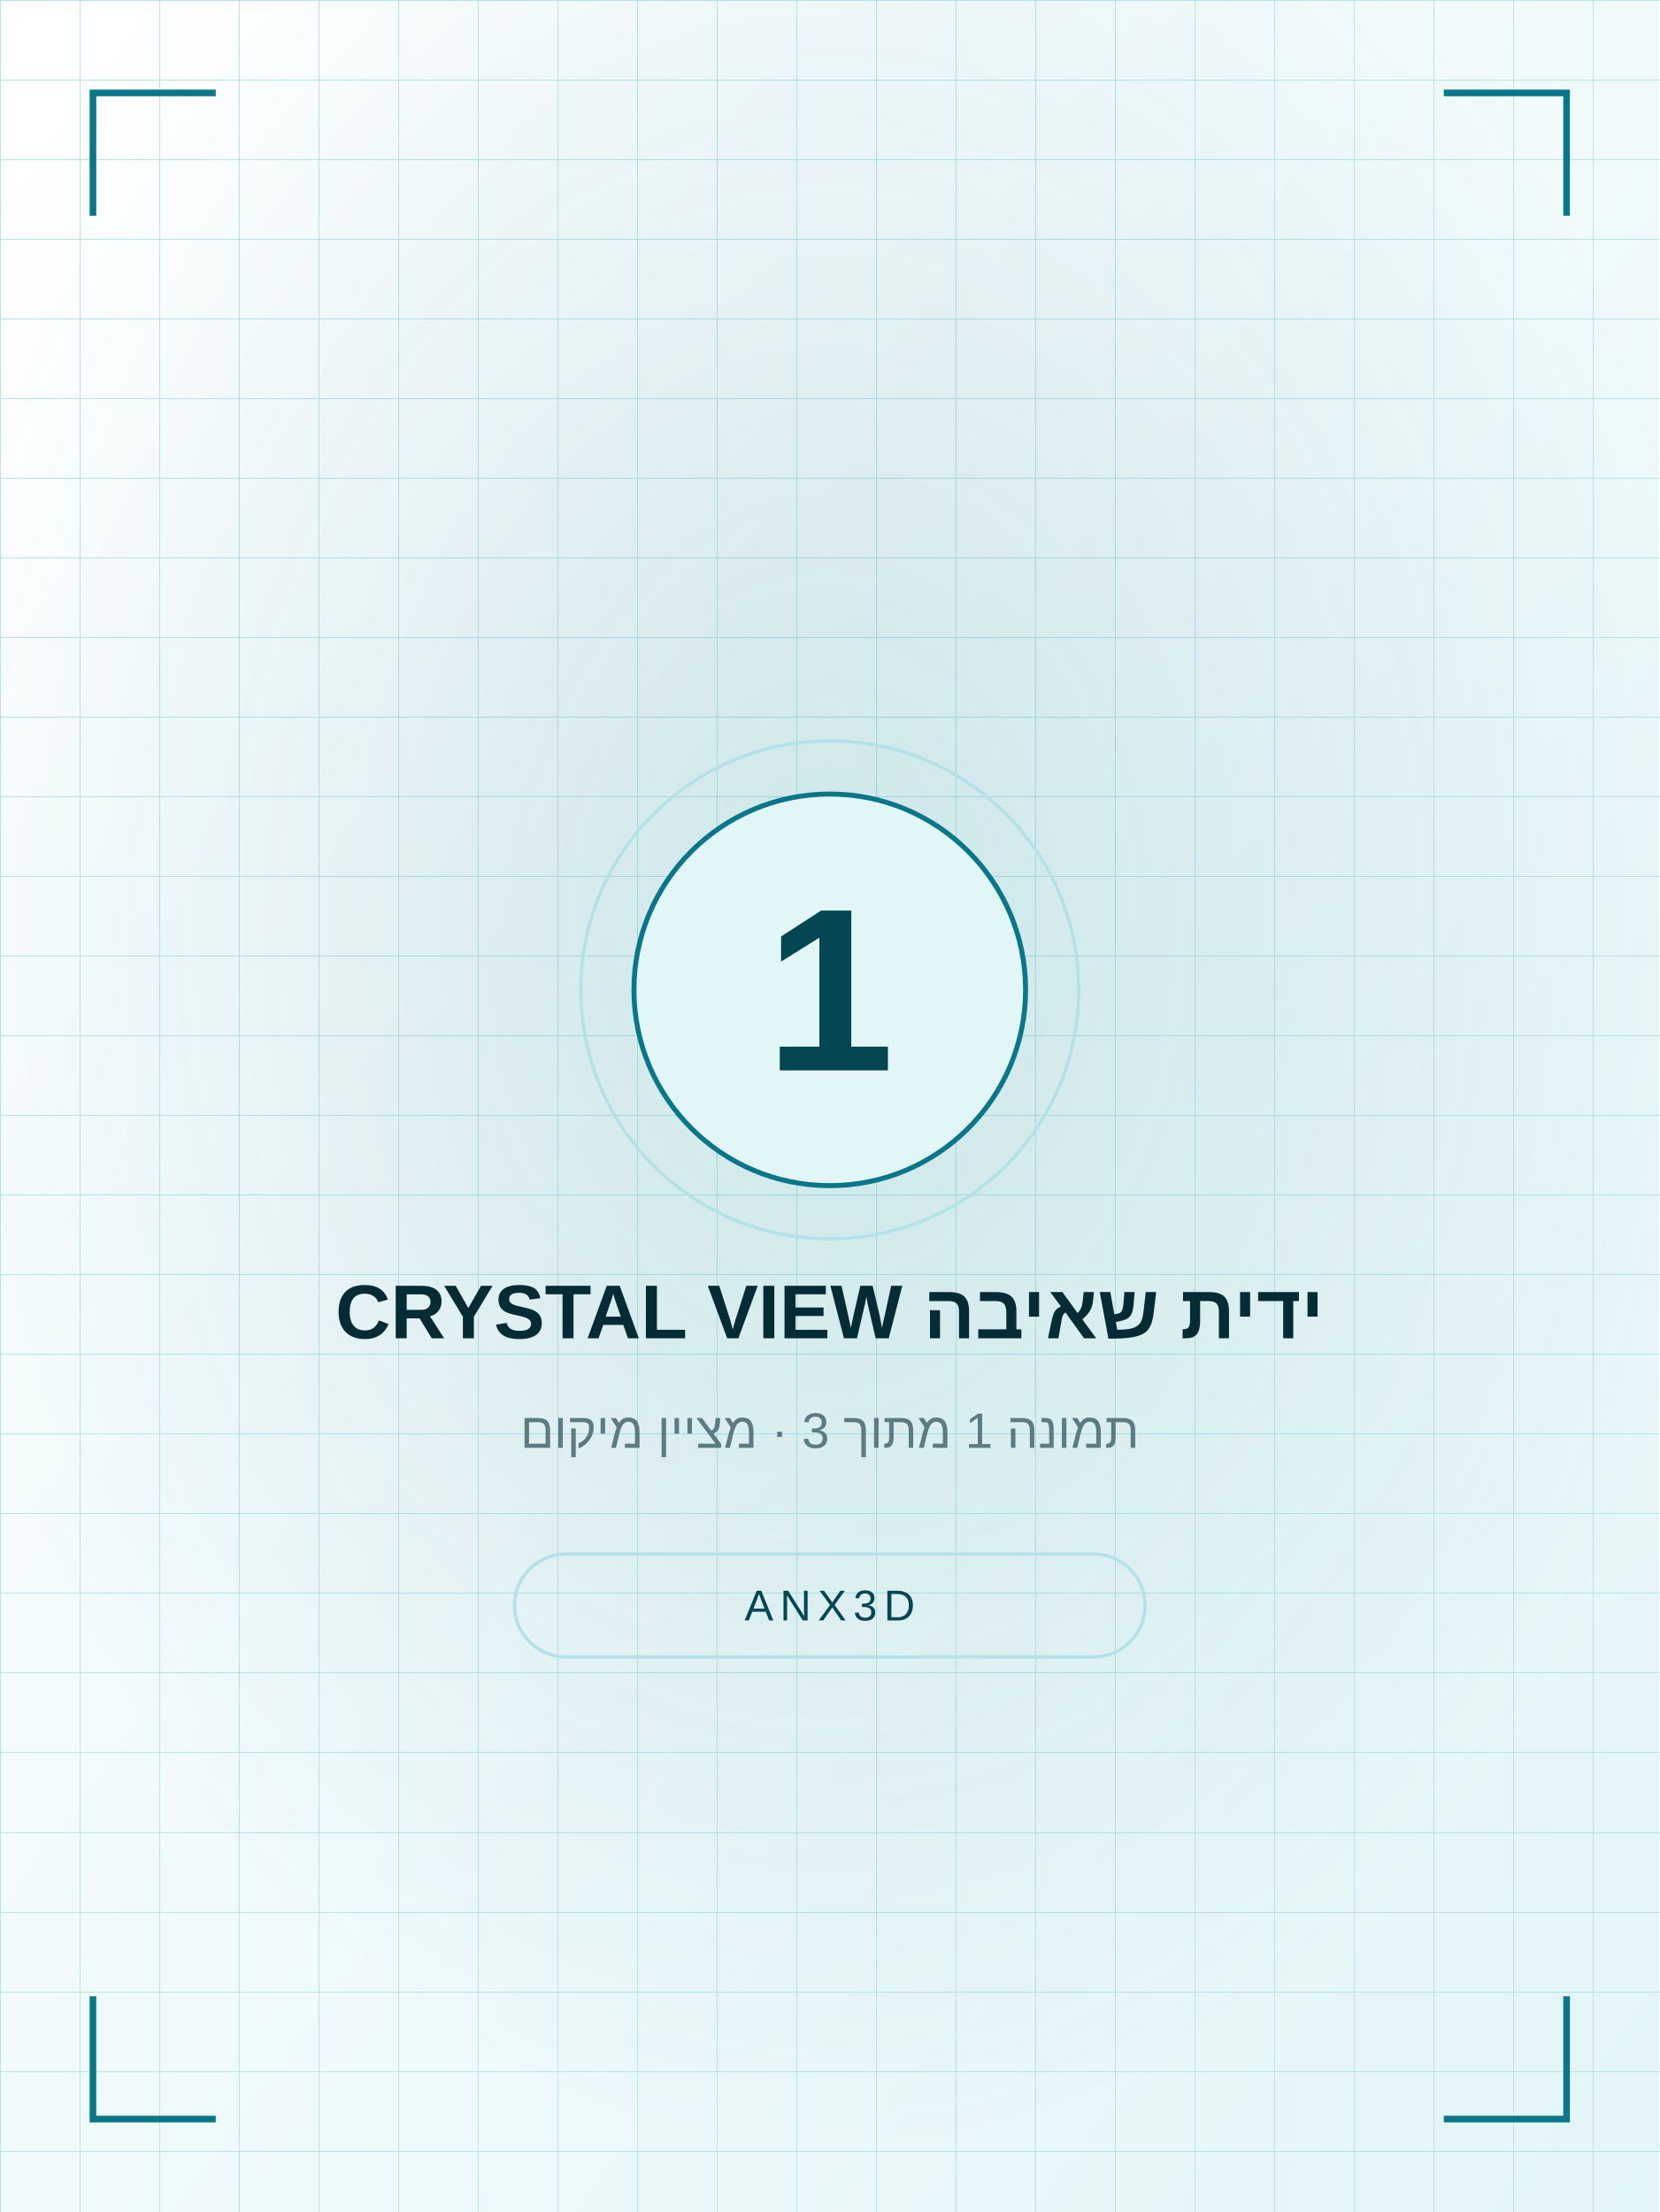
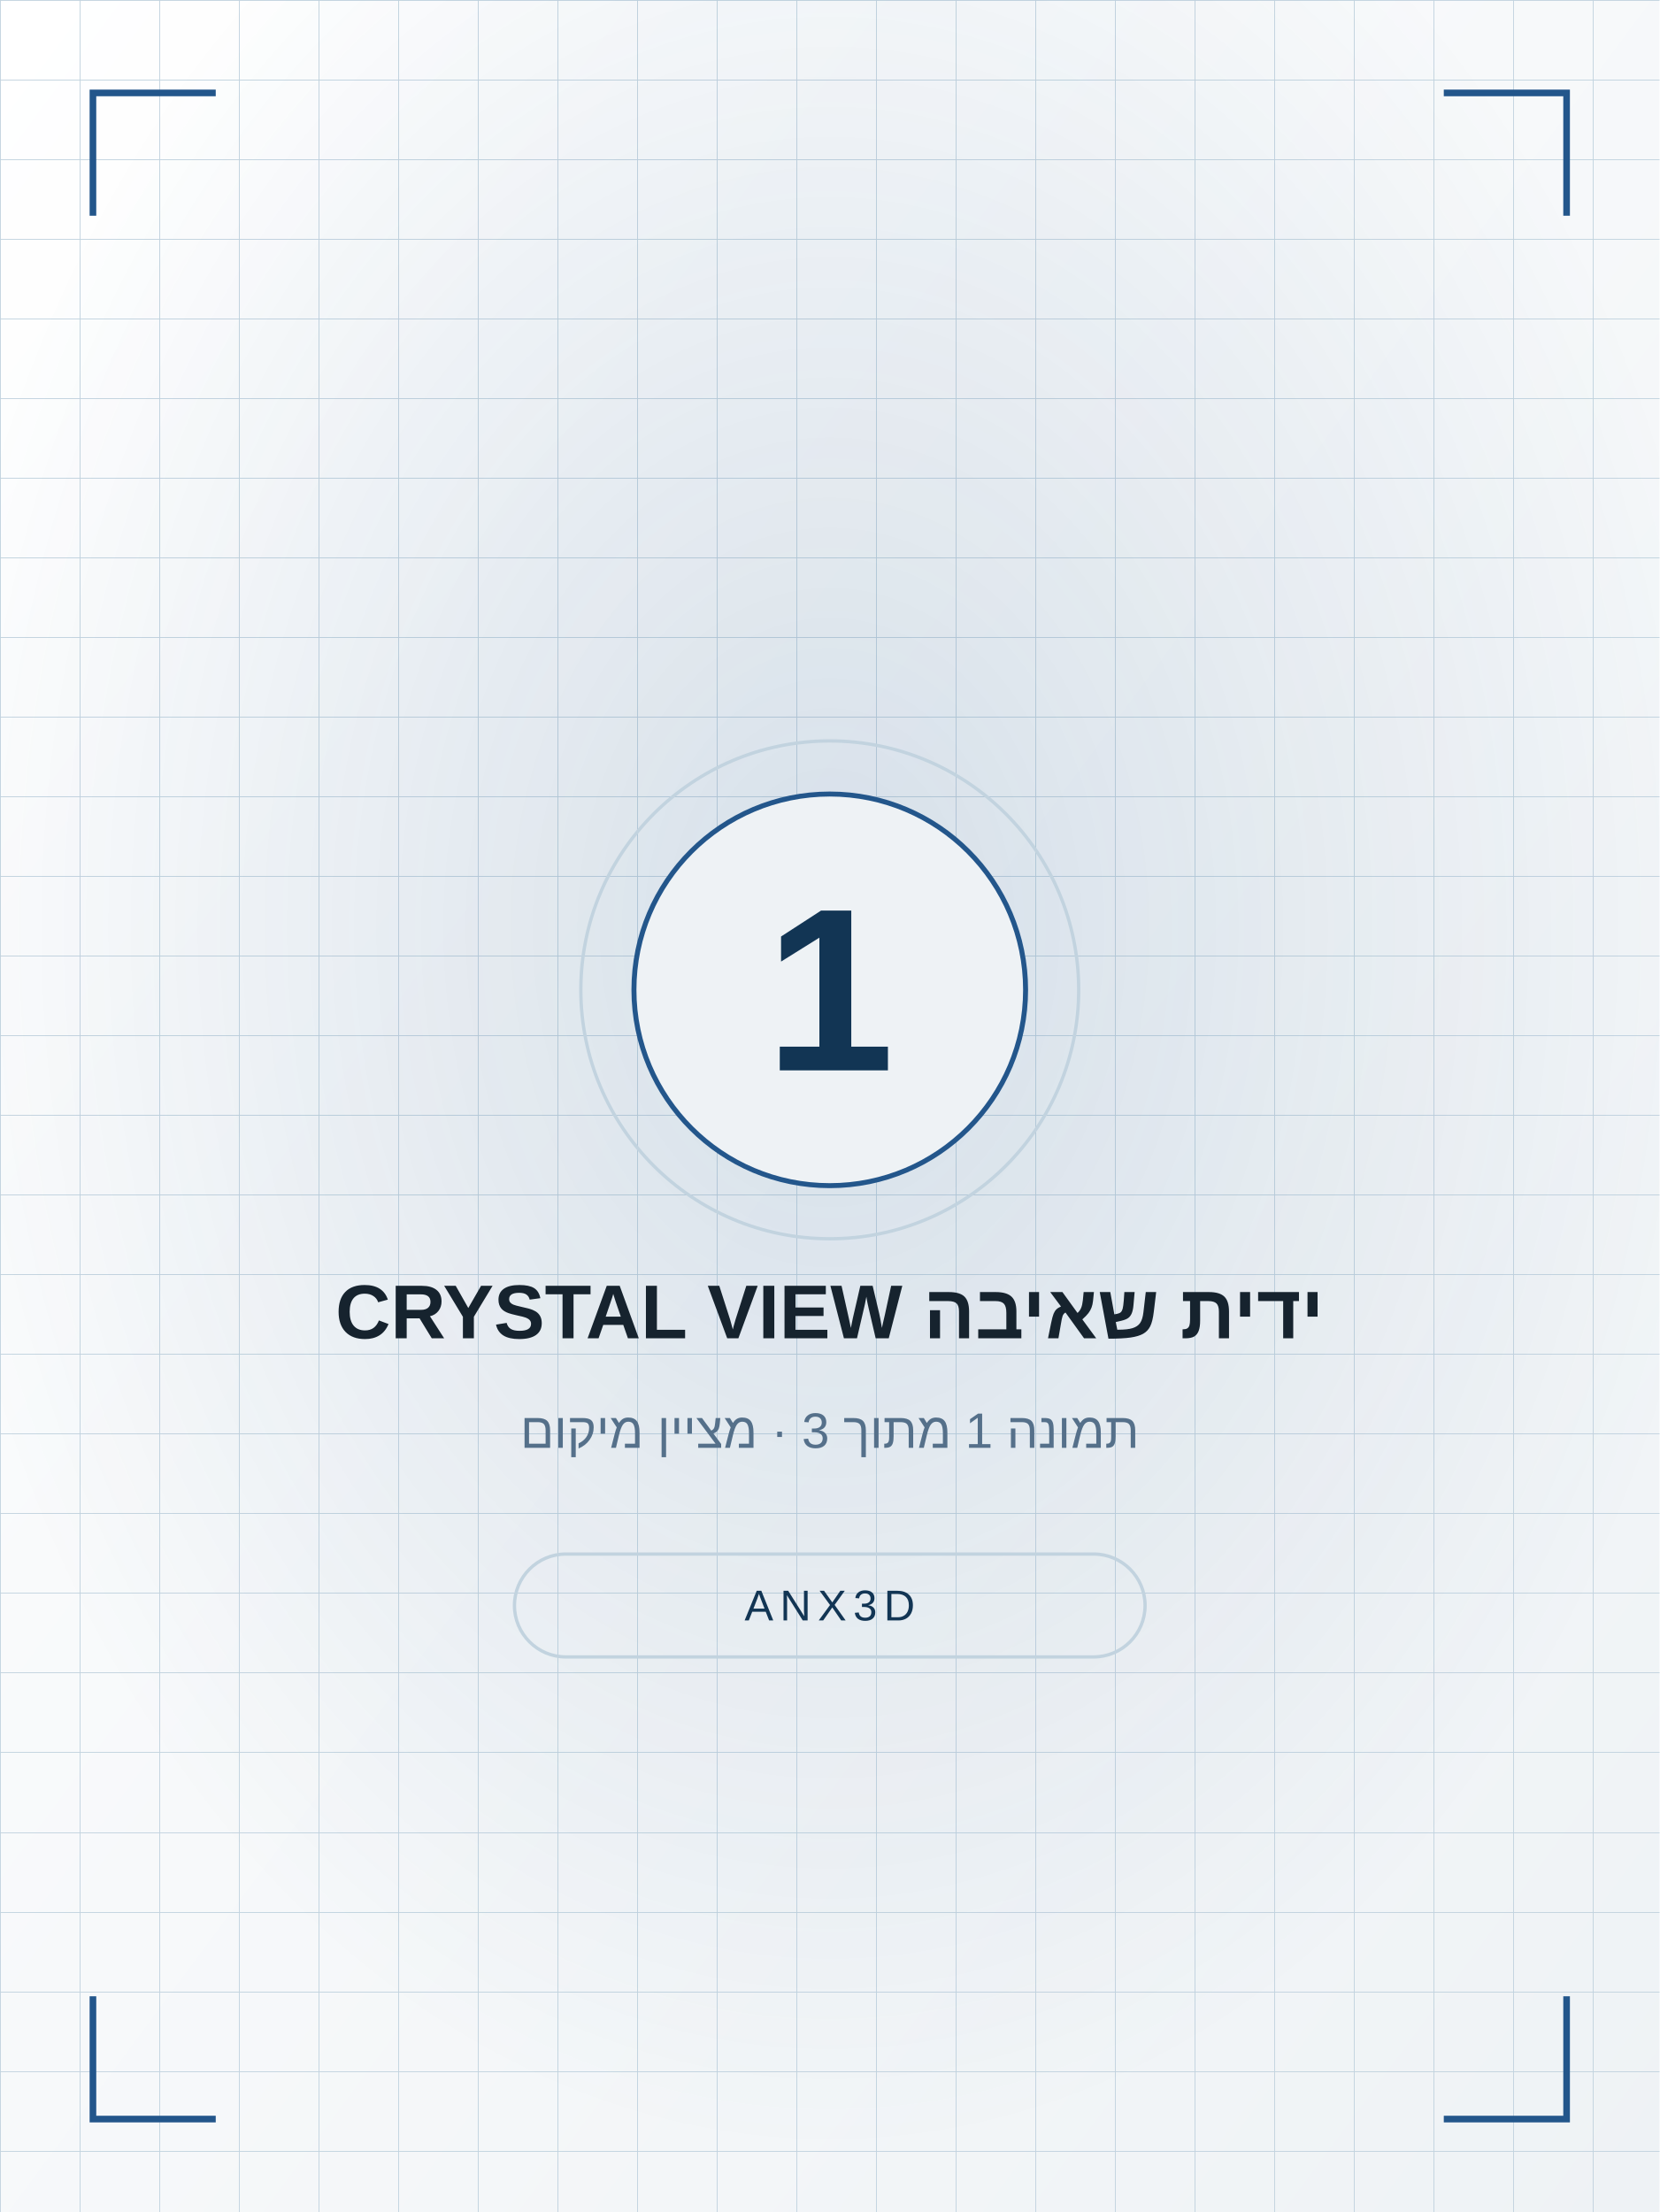
<svg xmlns="http://www.w3.org/2000/svg" width="1000" height="1333" viewBox="0 0 1000 1333" role="img" aria-label="ידית שאיבה CRYSTAL VIEW — תמונה 1 מתוך 3 (מציין מיקום)">
  <defs>
    <linearGradient id="bg" x1="0" y1="0" x2="1" y2="1">
      <stop offset="0%" stop-color="#ffffff" />
-       <stop offset="100%" stop-color="#e2f5f7" />
+       <stop offset="100%" stop-color="#eef2f5" />
    </linearGradient>
    <pattern id="grid" width="48" height="48" patternUnits="userSpaceOnUse">
-       <path d="M48 0H0V48" fill="none" stroke="#b4e2e8" stroke-width="1" />
+       <path d="M48 0H0V48" fill="none" stroke="#c2d3df" stroke-width="1" />
    </pattern>
    <radialGradient id="glow" cx="50%" cy="42%" r="55%">
-       <stop offset="0%" stop-color="#097789" stop-opacity="0.16" />
-       <stop offset="100%" stop-color="#097789" stop-opacity="0" />
+       <stop offset="0%" stop-color="#23568b" stop-opacity="0.16" />
+       <stop offset="100%" stop-color="#23568b" stop-opacity="0" />
    </radialGradient>
  </defs>
  <rect width="1000" height="1333" fill="url(#bg)" />
  <rect width="1000" height="1333" fill="url(#grid)" />
  <rect width="1000" height="1333" fill="url(#glow)" />
-   <path d="M56 128V56h72" fill="none" stroke="#097789" stroke-width="4" stroke-linecap="square" />
-   <path d="M872 56h72v72" fill="none" stroke="#097789" stroke-width="4" stroke-linecap="square" />
-   <path d="M944 1205v72h-72" fill="none" stroke="#097789" stroke-width="4" stroke-linecap="square" />
-   <path d="M128 1277H56v-72" fill="none" stroke="#097789" stroke-width="4" stroke-linecap="square" />
-   <circle cx="500" cy="596.5" r="150" fill="none" stroke="#b4e2e8" stroke-width="2" />
-   <circle cx="500" cy="596.5" r="118" fill="#e2f5f7" stroke="#097789" stroke-width="3" />
-   <text x="500" y="596.5" text-anchor="middle" dominant-baseline="central" font-family="Heebo, Arial, sans-serif" font-size="140" font-weight="700" fill="#044652">1</text>
-   <text x="500" y="806.5" text-anchor="middle" direction="rtl" font-family="Heebo, Arial, sans-serif" font-size="46" font-weight="700" fill="#052c34">ידית שאיבה CRYSTAL VIEW</text>
-   <text x="500" y="872.5" text-anchor="middle" direction="rtl" font-family="Heebo, Arial, sans-serif" font-size="30" fill="#5b7a82">תמונה 1 מתוך 3 · מציין מיקום</text>
-   <rect x="310" y="936.5" width="380" height="62" rx="31" fill="none" stroke="#b4e2e8" stroke-width="2" />
-   <text x="500" y="967.5" text-anchor="middle" dominant-baseline="central" font-family="Heebo, Arial, sans-serif" font-size="26" letter-spacing="4" fill="#044652">ANX3D</text>
+   <path d="M56 128V56h72" fill="none" stroke="#23568b" stroke-width="4" stroke-linecap="square" />
+   <path d="M872 56h72v72" fill="none" stroke="#23568b" stroke-width="4" stroke-linecap="square" />
+   <path d="M944 1205v72h-72" fill="none" stroke="#23568b" stroke-width="4" stroke-linecap="square" />
+   <path d="M128 1277H56v-72" fill="none" stroke="#23568b" stroke-width="4" stroke-linecap="square" />
+   <circle cx="500" cy="596.5" r="150" fill="none" stroke="#c2d3df" stroke-width="2" />
+   <circle cx="500" cy="596.5" r="118" fill="#eef2f5" stroke="#23568b" stroke-width="3" />
+   <text x="500" y="596.5" text-anchor="middle" dominant-baseline="central" font-family="Heebo, Arial, sans-serif" font-size="140" font-weight="700" fill="#123554">1</text>
+   <text x="500" y="806.5" text-anchor="middle" direction="rtl" font-family="Heebo, Arial, sans-serif" font-size="46" font-weight="700" fill="#16232e">ידית שאיבה CRYSTAL VIEW</text>
+   <text x="500" y="872.5" text-anchor="middle" direction="rtl" font-family="Heebo, Arial, sans-serif" font-size="30" fill="#55708a">תמונה 1 מתוך 3 · מציין מיקום</text>
+   <rect x="310" y="936.5" width="380" height="62" rx="31" fill="none" stroke="#c2d3df" stroke-width="2" />
+   <text x="500" y="967.5" text-anchor="middle" dominant-baseline="central" font-family="Heebo, Arial, sans-serif" font-size="26" letter-spacing="4" fill="#123554">ANX3D</text>
</svg>
